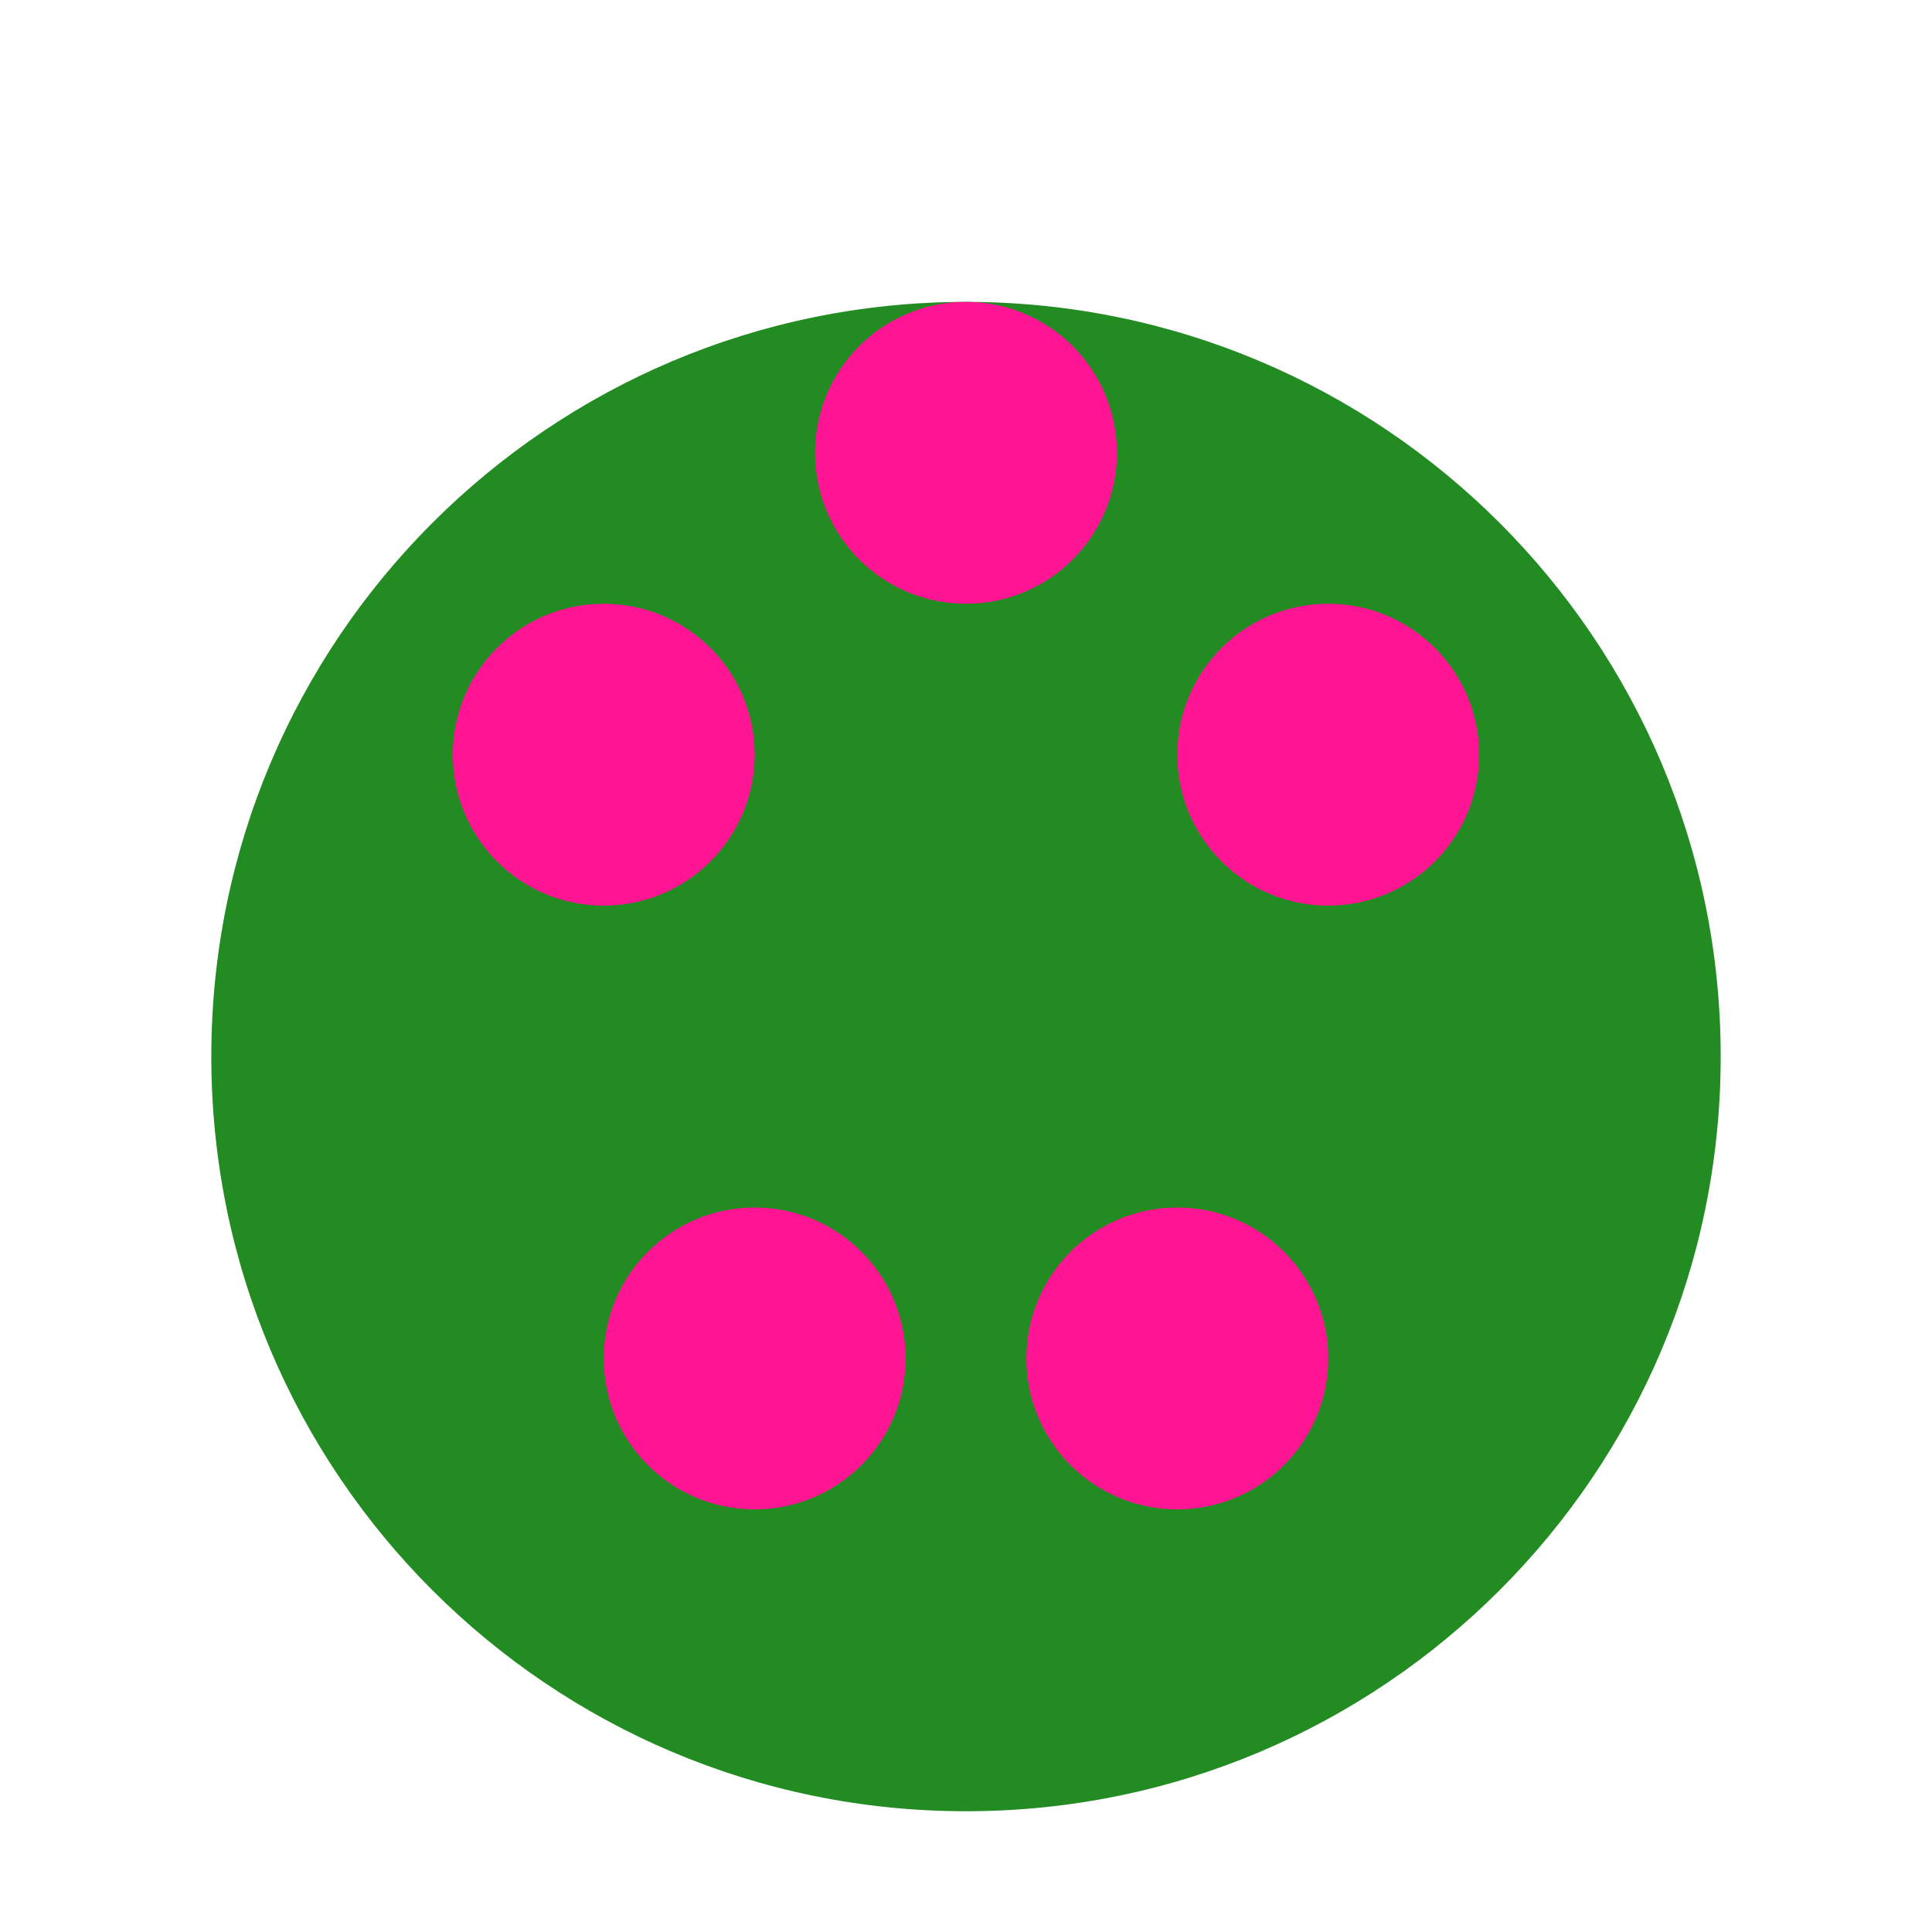
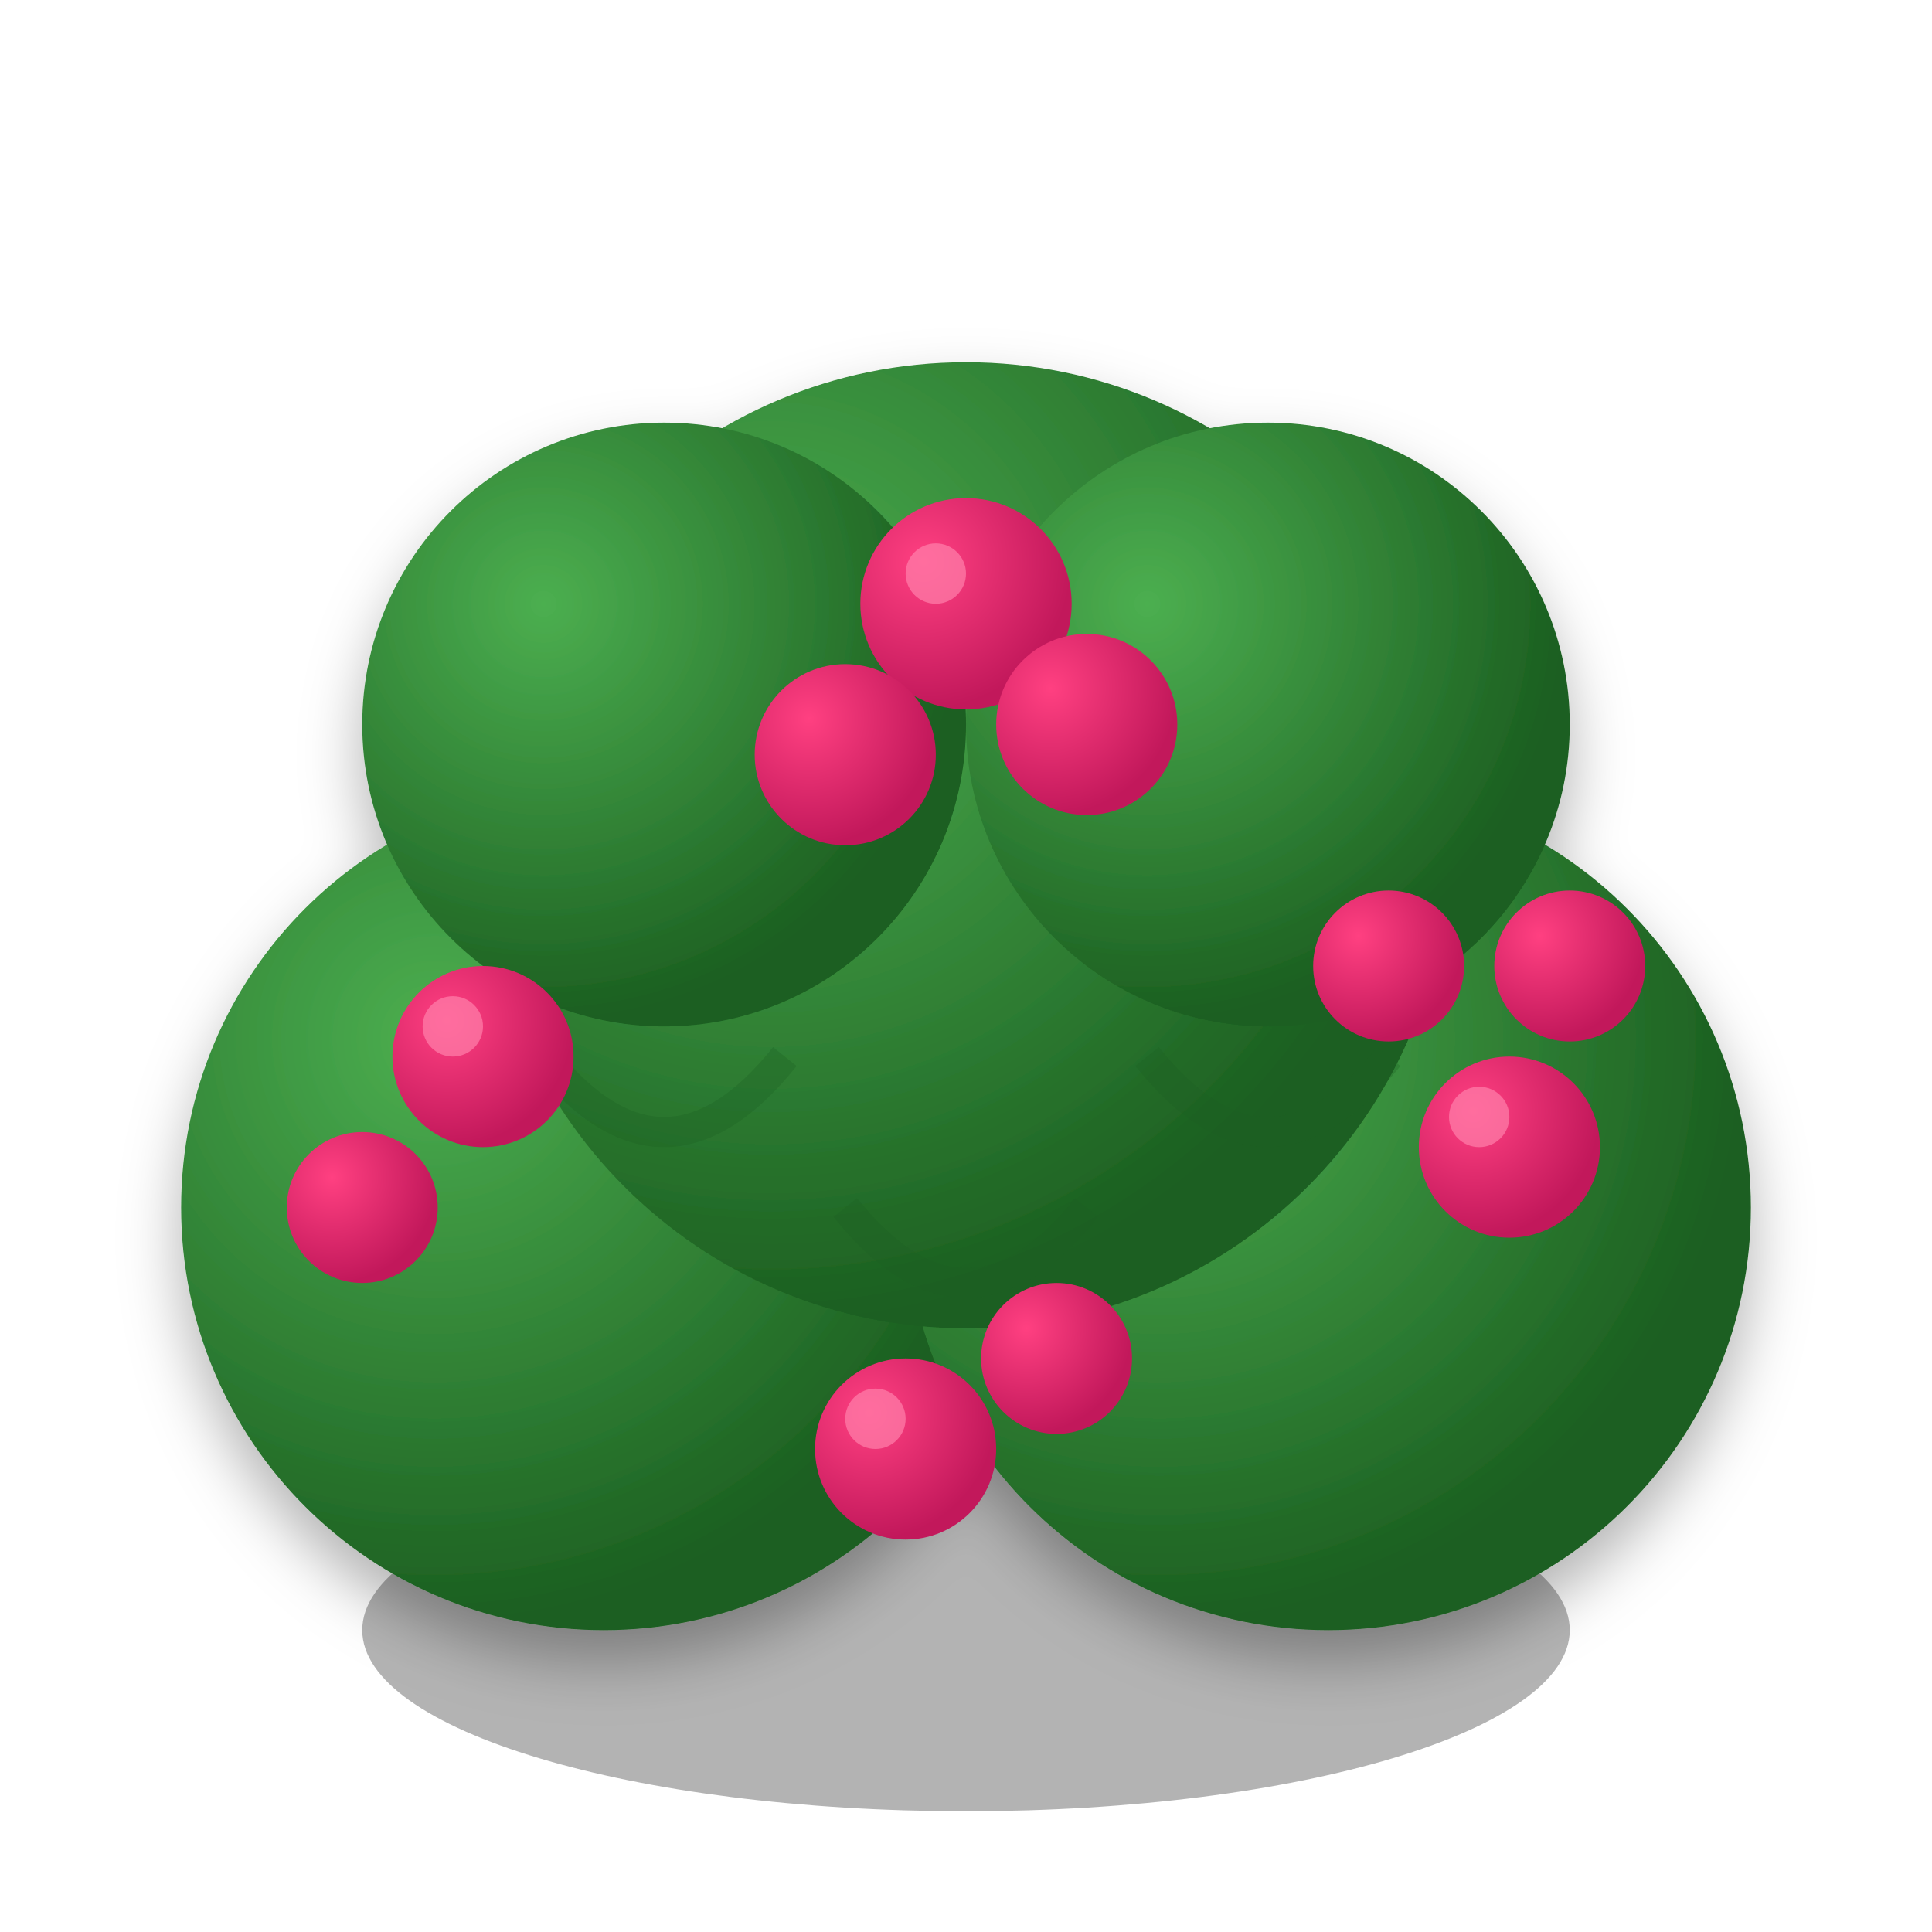
<svg xmlns="http://www.w3.org/2000/svg" width="64" height="64" viewBox="0 0 64 64">
-   <circle cx="32" cy="35" r="25" fill="#228B22" />
-   <circle cx="20" cy="25" r="5" fill="#FF1493" />
-   <circle cx="44" cy="25" r="5" fill="#FF1493" />
-   <circle cx="32" cy="15" r="5" fill="#FF1493" />
-   <circle cx="25" cy="45" r="5" fill="#FF1493" />
-   <circle cx="39" cy="45" r="5" fill="#FF1493" />
+   <defs>
+     <radialGradient id="bushGrad" cx="30%" cy="30%" r="70%" fx="30%" fy="30%">
+       <stop offset="0%" style="stop-color:#4CAF50;stop-opacity:1" />
+       <stop offset="100%" style="stop-color:#1B5E20;stop-opacity:1" />
+     </radialGradient>
+     <radialGradient id="berryGrad" cx="30%" cy="30%" r="70%" fx="30%" fy="30%">
+       <stop offset="0%" style="stop-color:#FF4081;stop-opacity:1" />
+       <stop offset="100%" style="stop-color:#C2185B;stop-opacity:1" />
+     </radialGradient>
+     <filter id="bushShadow">
+       <feGaussianBlur in="SourceAlpha" stdDeviation="1" />
+       <feOffset dx="0" dy="1" result="offsetblur" />
+       <feComponentTransfer>
+         <feFuncA type="linear" slope="0.3" />
+       </feComponentTransfer>
+       <feMerge>
+         <feMergeNode />
+         <feMergeNode in="SourceGraphic" />
+       </feMerge>
+     </filter>
+   </defs>
+   <ellipse cx="32" cy="54" rx="20" ry="6" fill="rgba(0,0,0,0.3)" />
+   <g filter="url(#bushShadow)">
+     <circle cx="20" cy="40" r="14" fill="url(#bushGrad)" />
+     <circle cx="44" cy="40" r="14" fill="url(#bushGrad)" />
+     <circle cx="32" cy="28" r="16" fill="url(#bushGrad)" />
+     <circle cx="22" cy="24" r="10" fill="url(#bushGrad)" />
+     <circle cx="42" cy="24" r="10" fill="url(#bushGrad)" />
+   </g>
+   <path d="M28 40 Q32 45 36 40" stroke="#1B5E20" stroke-width="1" fill="none" opacity="0.3" />
+   <path d="M18 35 Q22 40 26 35" stroke="#1B5E20" stroke-width="1" fill="none" opacity="0.3" />
+   <path d="M38 35 Q42 40 46 35" stroke="#1B5E20" stroke-width="1" fill="none" opacity="0.3" />
+   <g fill="url(#berryGrad)">
+     <circle cx="32" cy="20" r="3.5" />
+     <circle cx="28" cy="25" r="3" />
+     <circle cx="36" cy="24" r="3" />
+     <circle cx="16" cy="35" r="3" />
+     <circle cx="12" cy="40" r="2.5" />
+     <circle cx="50" cy="38" r="3" />
+     <circle cx="46" cy="32" r="2.5" />
+     <circle cx="52" cy="32" r="2.5" />
+     <circle cx="30" cy="48" r="3" />
+     <circle cx="35" cy="45" r="2.5" />
+   </g>
+   <g fill="#FF80AB" opacity="0.7">
+     <circle cx="31" cy="19" r="1" />
+     <circle cx="15" cy="34" r="1" />
+     <circle cx="49" cy="37" r="1" />
+     <circle cx="29" cy="47" r="1" />
+   </g>
</svg>
